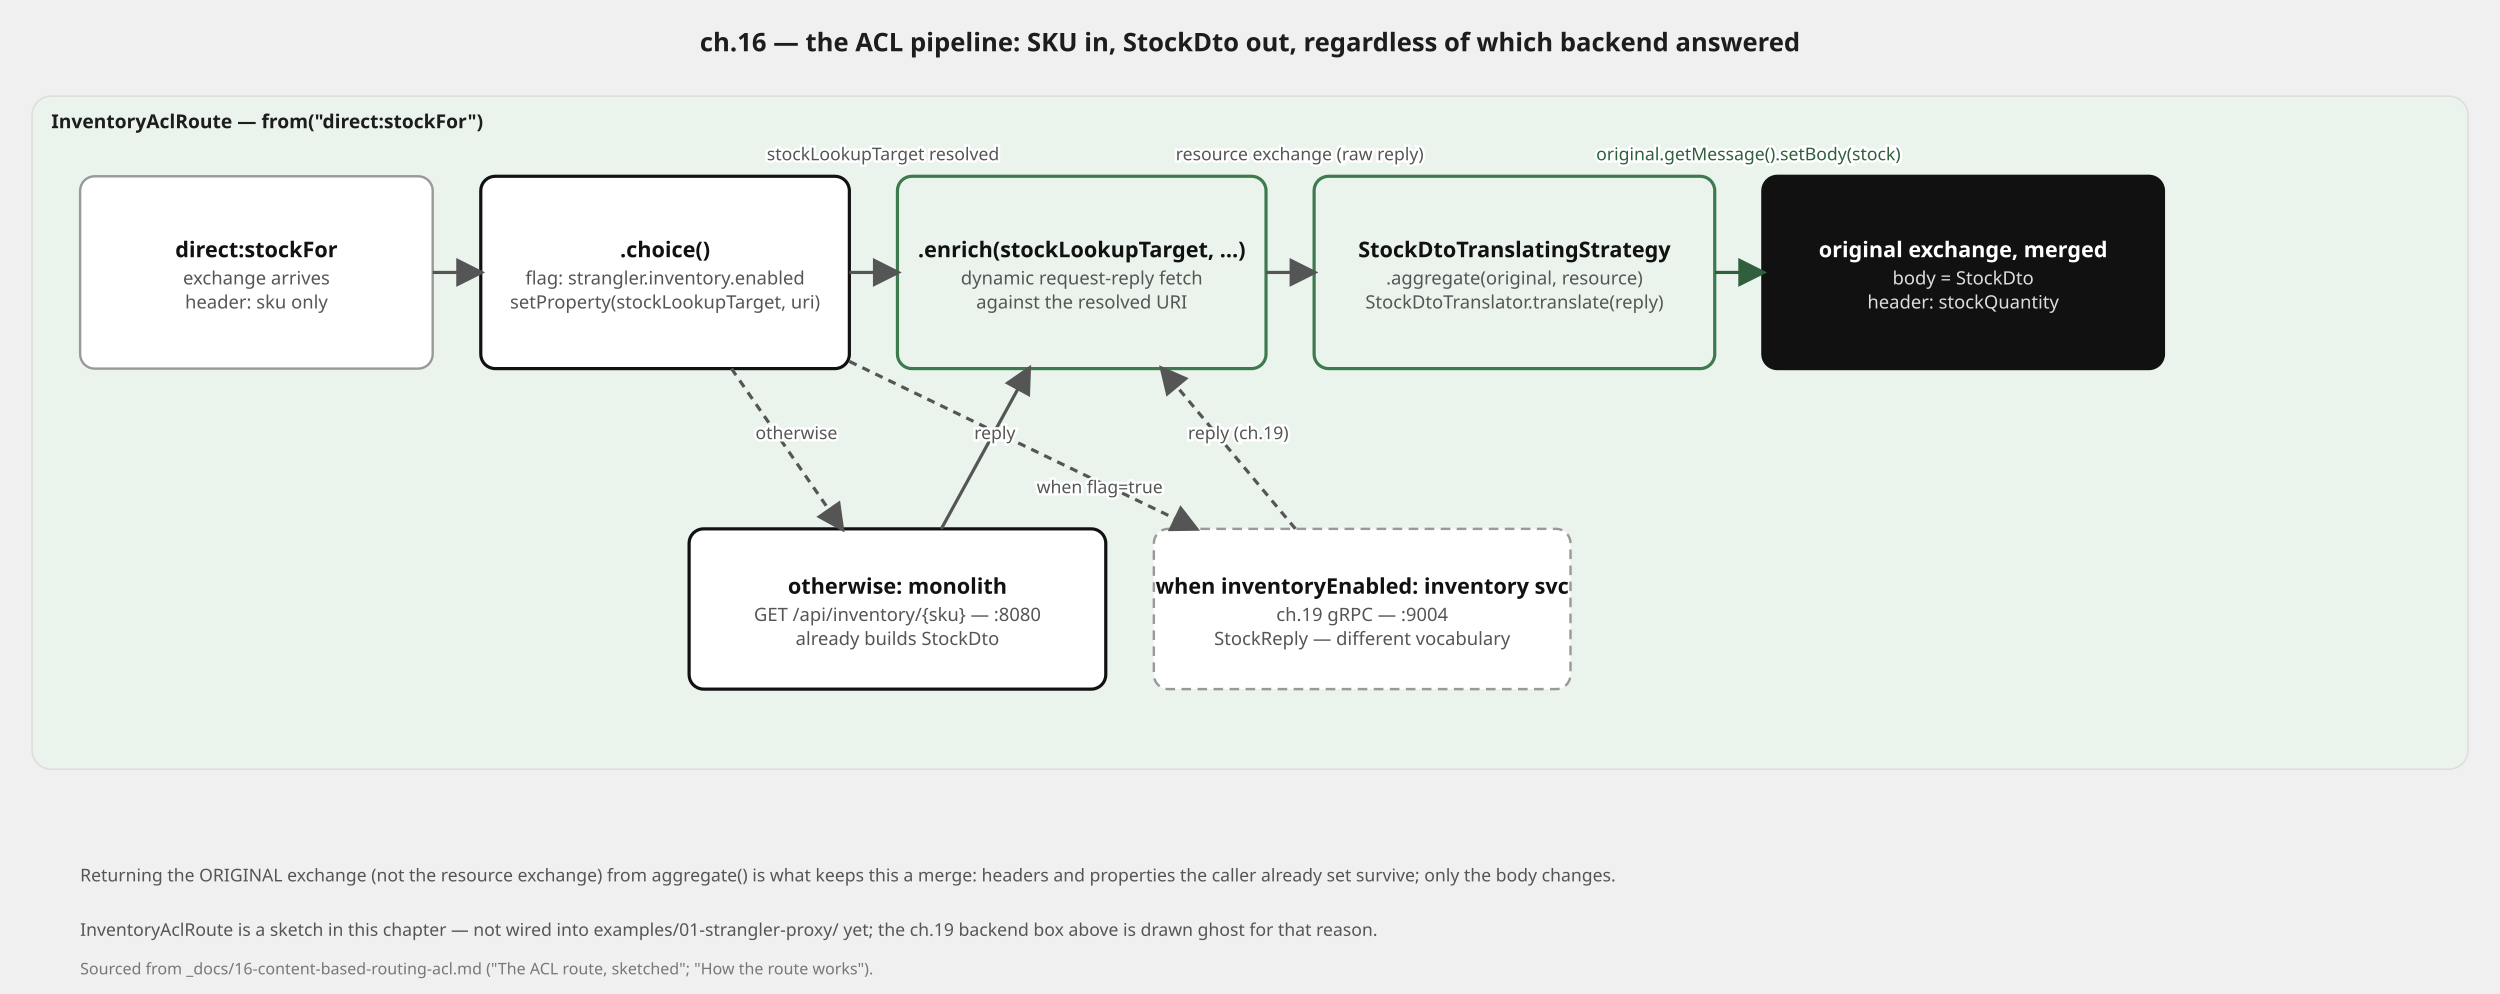
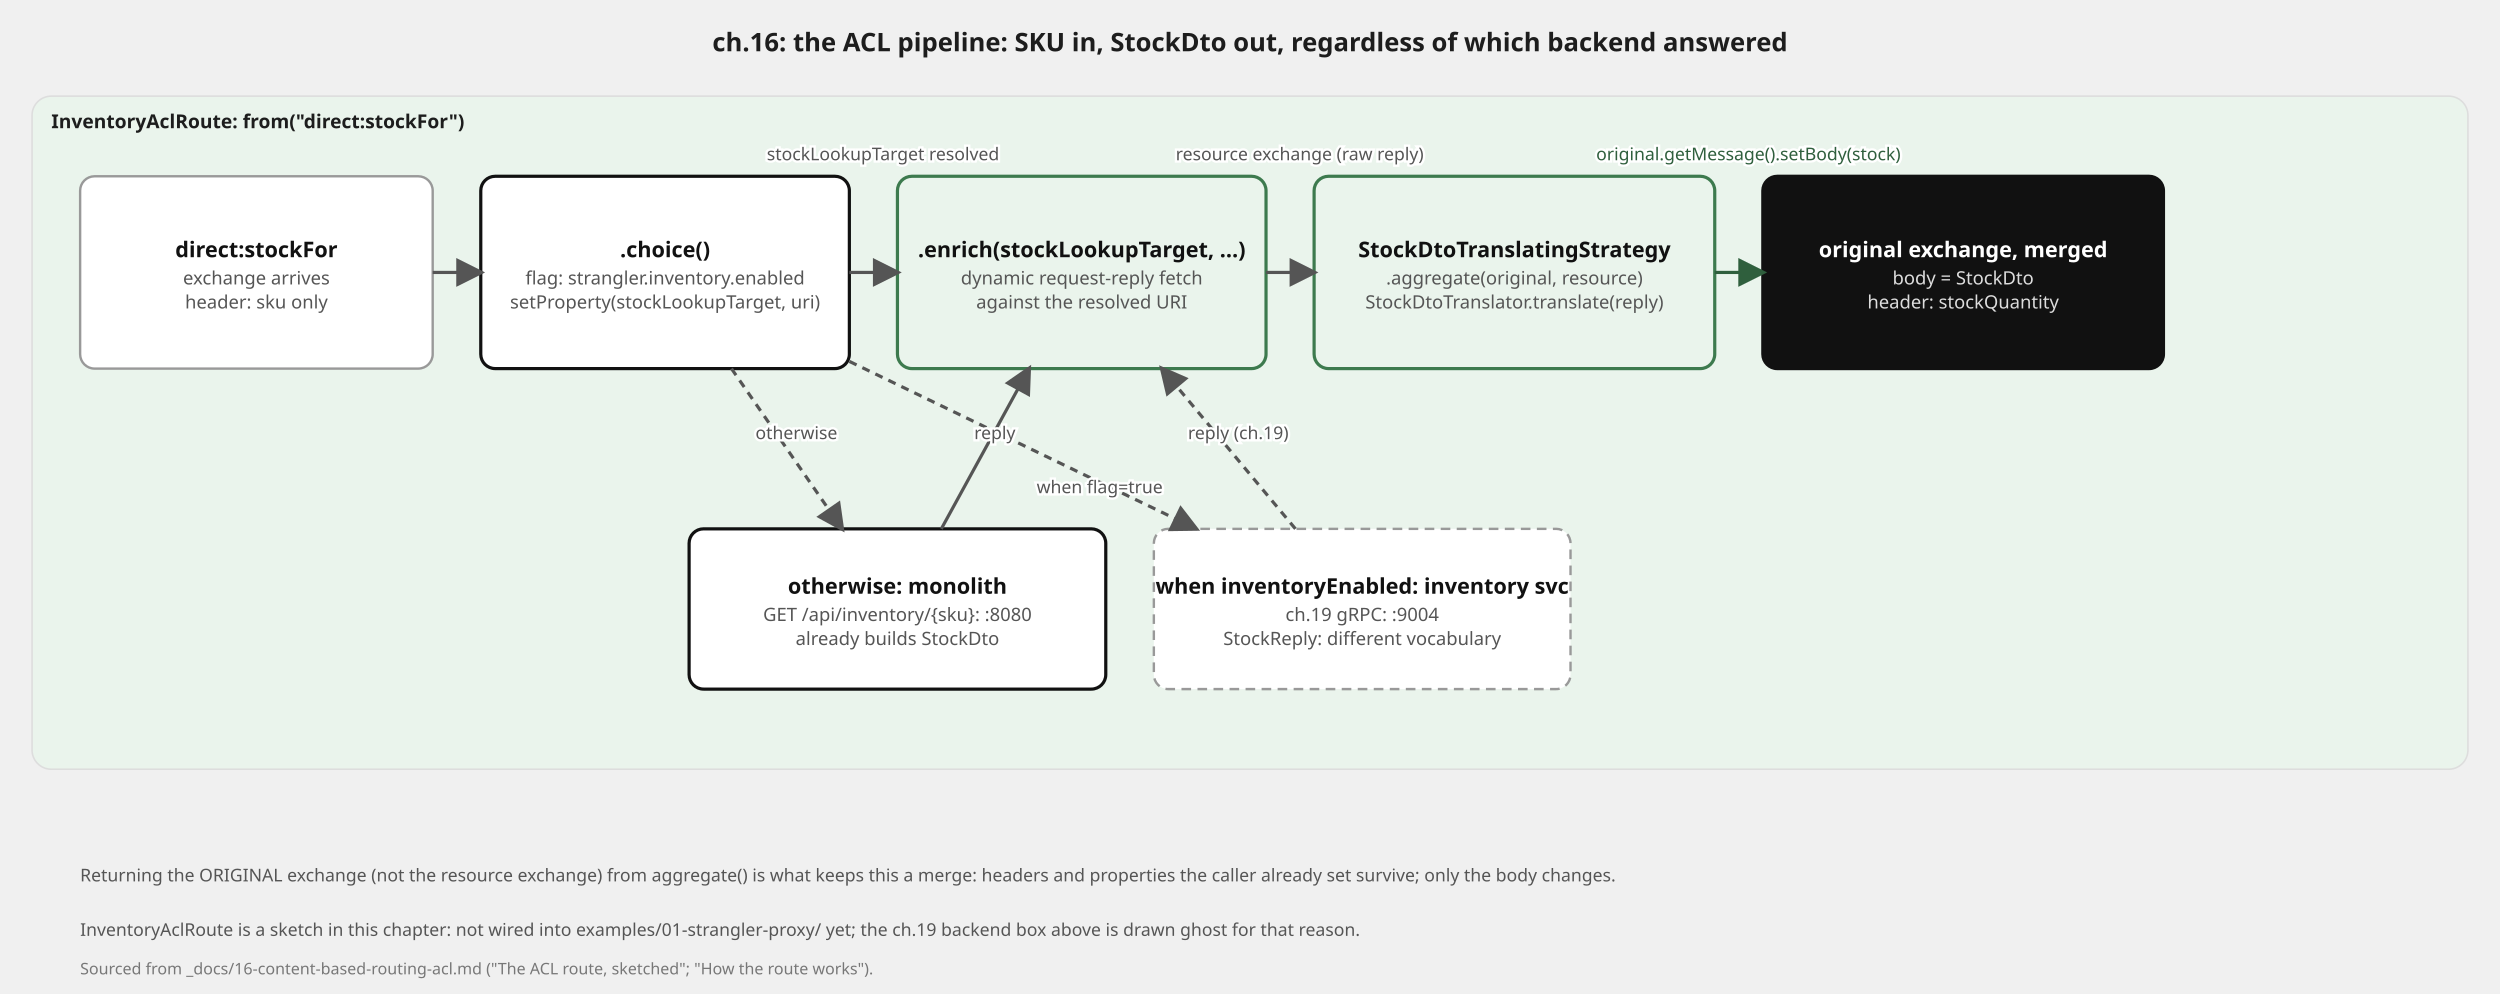
<svg xmlns="http://www.w3.org/2000/svg" viewBox="0 0 1560 620" font-family="'Red Hat Text', system-ui, sans-serif" role="img">
  <defs>
    <marker id="a" viewBox="0 0 10 10" refX="8.5" refY="5" markerWidth="9" markerHeight="9" orient="auto-start-reverse">
      <path d="M0,0 L10,5 L0,10 z" fill="#555" />
    </marker>
    <marker id="am" viewBox="0 0 10 10" refX="8.5" refY="5" markerWidth="9" markerHeight="9" orient="auto-start-reverse">
      <path d="M0,0 L10,5 L0,10 z" fill="#2f5f3d" />
    </marker>
  </defs>
  <rect x="20" y="60" width="1520" height="420" rx="12" fill="#eaf4ec" stroke="#ddd" />
-   <text x="32" y="80" font-size="12" font-weight="700" fill="#1d1d1d">InventoryAclRoute — from("direct:stockFor")</text>
+   <text x="32" y="80" font-size="12" font-weight="700" fill="#1d1d1d">InventoryAclRoute: from("direct:stockFor")</text>
  <rect x="50" y="110" width="220" height="120" rx="9" fill="#ffffff" stroke="#999999" stroke-width="1.5" />
  <text x="160.0" y="160.5" font-size="13.5" font-weight="700" fill="#111111" text-anchor="middle">direct:stockFor</text>
  <text x="160.0" y="177.5" font-size="11.5" fill="#555555" text-anchor="middle">exchange arrives</text>
  <text x="160.0" y="192.5" font-size="11.5" fill="#555555" text-anchor="middle">header: sku only</text>
  <rect x="300" y="110" width="230" height="120" rx="9" fill="#ffffff" stroke="#111111" stroke-width="2" />
  <text x="415.0" y="160.5" font-size="13.5" font-weight="700" fill="#111111" text-anchor="middle">.choice()</text>
  <text x="415.0" y="177.5" font-size="11.5" fill="#555555" text-anchor="middle">flag: strangler.inventory.enabled</text>
  <text x="415.0" y="192.5" font-size="11.5" fill="#555555" text-anchor="middle">setProperty(stockLookupTarget, uri)</text>
  <rect x="560" y="110" width="230" height="120" rx="9" fill="#eaf4ec" stroke="#3d7a4e" stroke-width="2" />
  <text x="675.0" y="160.5" font-size="13.5" font-weight="700" fill="#111111" text-anchor="middle">.enrich(stockLookupTarget, ...)</text>
  <text x="675.0" y="177.5" font-size="11.5" fill="#555555" text-anchor="middle">dynamic request-reply fetch</text>
  <text x="675.0" y="192.5" font-size="11.5" fill="#555555" text-anchor="middle">against the resolved URI</text>
  <rect x="820" y="110" width="250" height="120" rx="9" fill="#eaf4ec" stroke="#3d7a4e" stroke-width="2" />
  <text x="945.0" y="160.5" font-size="13.5" font-weight="700" fill="#111111" text-anchor="middle">StockDtoTranslatingStrategy</text>
  <text x="945.0" y="177.5" font-size="11.5" fill="#555555" text-anchor="middle">.aggregate(original, resource)</text>
  <text x="945.0" y="192.5" font-size="11.5" fill="#555555" text-anchor="middle">StockDtoTranslator.translate(reply)</text>
  <rect x="1100" y="110" width="250" height="120" rx="9" fill="#111111" stroke="#111111" stroke-width="2" />
  <text x="1225.0" y="160.5" font-size="13.5" font-weight="700" fill="#ffffff" text-anchor="middle">original exchange, merged</text>
  <text x="1225.0" y="177.5" font-size="11.5" fill="#dddddd" text-anchor="middle">body = StockDto</text>
  <text x="1225.0" y="192.5" font-size="11.5" fill="#dddddd" text-anchor="middle">header: stockQuantity</text>
  <rect x="430" y="330" width="260" height="100" rx="9" fill="#ffffff" stroke="#111111" stroke-width="2" />
  <text x="560.0" y="370.5" font-size="13.5" font-weight="700" fill="#111111" text-anchor="middle">otherwise: monolith</text>
-   <text x="560.0" y="387.5" font-size="11.5" fill="#555555" text-anchor="middle">GET /api/inventory/{sku} — :8080</text>
+   <text x="560.0" y="387.5" font-size="11.5" fill="#555555" text-anchor="middle">GET /api/inventory/{sku}: :8080</text>
  <text x="560.0" y="402.5" font-size="11.5" fill="#555555" text-anchor="middle">already builds StockDto</text>
  <rect x="720" y="330" width="260" height="100" rx="9" fill="#ffffff" stroke="#999999" stroke-width="1.5" stroke-dasharray="6 4" />
  <text x="850.0" y="370.5" font-size="13.5" font-weight="700" fill="#111111" text-anchor="middle">when inventoryEnabled: inventory svc</text>
-   <text x="850.0" y="387.5" font-size="11.5" fill="#555555" text-anchor="middle">ch.19 gRPC — :9004</text>
-   <text x="850.0" y="402.5" font-size="11.5" fill="#555555" text-anchor="middle">StockReply — different vocabulary</text>
+   <text x="850.0" y="387.5" font-size="11.5" fill="#555555" text-anchor="middle">ch.19 gRPC: :9004</text>
+   <text x="850.0" y="402.5" font-size="11.5" fill="#555555" text-anchor="middle">StockReply: different vocabulary</text>
  <path d="M270.0,170.0 L300.0,170.0" fill="none" stroke="#555" stroke-width="2" marker-end="url(#a)" />
  <path d="M530.0,170.0 L560.0,170.0" fill="none" stroke="#555" stroke-width="2" marker-end="url(#a)" />
  <text x="551.0" y="100.0" font-size="11" fill="#ffffff" stroke="#ffffff" stroke-width="3" paint-order="stroke" text-anchor="middle">stockLookupTarget resolved</text>
  <text x="551.0" y="100.0" font-size="11" fill="#555" text-anchor="middle">stockLookupTarget resolved</text>
  <path d="M790.0,170.0 L820.0,170.0" fill="none" stroke="#555" stroke-width="2" marker-end="url(#a)" />
  <text x="811.0" y="100.0" font-size="11" fill="#ffffff" stroke="#ffffff" stroke-width="3" paint-order="stroke" text-anchor="middle">resource exchange (raw reply)</text>
  <text x="811.0" y="100.0" font-size="11" fill="#555" text-anchor="middle">resource exchange (raw reply)</text>
  <path d="M1070.0,170.0 L1100.0,170.0" fill="none" stroke="#2f5f3d" stroke-width="2" marker-end="url(#am)" />
  <text x="1091.0" y="100.0" font-size="11" fill="#ffffff" stroke="#ffffff" stroke-width="3" paint-order="stroke" text-anchor="middle">original.getMessage().setBody(stock)</text>
  <text x="1091.0" y="100.0" font-size="11" fill="#2f5f3d" text-anchor="middle">original.getMessage().setBody(stock)</text>
  <path d="M456.429,230.0 L525.476,330.0" fill="none" stroke="#555" stroke-width="2" stroke-dasharray="5 4" marker-end="url(#a)" />
  <text x="496.952" y="274.0" font-size="11" fill="#ffffff" stroke="#ffffff" stroke-width="3" paint-order="stroke" text-anchor="middle">otherwise</text>
  <text x="496.952" y="274.0" font-size="11" fill="#555" text-anchor="middle">otherwise</text>
  <path d="M530.0,225.517 L746.429,330.0" fill="none" stroke="#555" stroke-width="2" stroke-dasharray="5 4" marker-end="url(#a)" />
  <text x="686.214" y="307.759" font-size="11" fill="#ffffff" stroke="#ffffff" stroke-width="3" paint-order="stroke" text-anchor="middle">when flag=true</text>
  <text x="686.214" y="307.759" font-size="11" fill="#555" text-anchor="middle">when flag=true</text>
  <path d="M587.381,330.0 L642.143,230.0" fill="none" stroke="#555" stroke-width="2" marker-end="url(#a)" />
  <text x="620.762" y="274.0" font-size="11" fill="#ffffff" stroke="#ffffff" stroke-width="3" paint-order="stroke" text-anchor="middle">reply</text>
  <text x="620.762" y="274.0" font-size="11" fill="#555" text-anchor="middle">reply</text>
  <path d="M808.333,330.0 L725.0,230.0" fill="none" stroke="#555" stroke-width="2" stroke-dasharray="5 4" marker-end="url(#a)" />
  <text x="772.667" y="274.0" font-size="11" fill="#ffffff" stroke="#ffffff" stroke-width="3" paint-order="stroke" text-anchor="middle">reply (ch.19)</text>
  <text x="772.667" y="274.0" font-size="11" fill="#555" text-anchor="middle">reply (ch.19)</text>
-   <text x="780.0" y="32" font-size="16" fill="#1d1d1d" text-anchor="middle" font-weight="700">ch.16 — the ACL pipeline: SKU in, StockDto out, regardless of which backend answered</text>
+   <text x="780.0" y="32" font-size="16" fill="#1d1d1d" text-anchor="middle" font-weight="700">ch.16: the ACL pipeline: SKU in, StockDto out, regardless of which backend answered</text>
  <text x="50" y="550" font-size="11" fill="#555555" text-anchor="start">Returning the ORIGINAL exchange (not the resource exchange) from aggregate() is what keeps this a merge: headers and properties the caller already set survive; only the body changes.</text>
-   <text x="50" y="584" font-size="11" fill="#555555" text-anchor="start">InventoryAclRoute is a sketch in this chapter — not wired into examples/01-strangler-proxy/ yet; the ch.19 backend box above is drawn ghost for that reason.</text>
+   <text x="50" y="584" font-size="11" fill="#555555" text-anchor="start">InventoryAclRoute is a sketch in this chapter: not wired into examples/01-strangler-proxy/ yet; the ch.19 backend box above is drawn ghost for that reason.</text>
  <text x="50" y="608" font-size="10" fill="#777777" text-anchor="start">Sourced from _docs/16-content-based-routing-acl.md ("The ACL route, sketched"; "How the route works").</text>
</svg>
